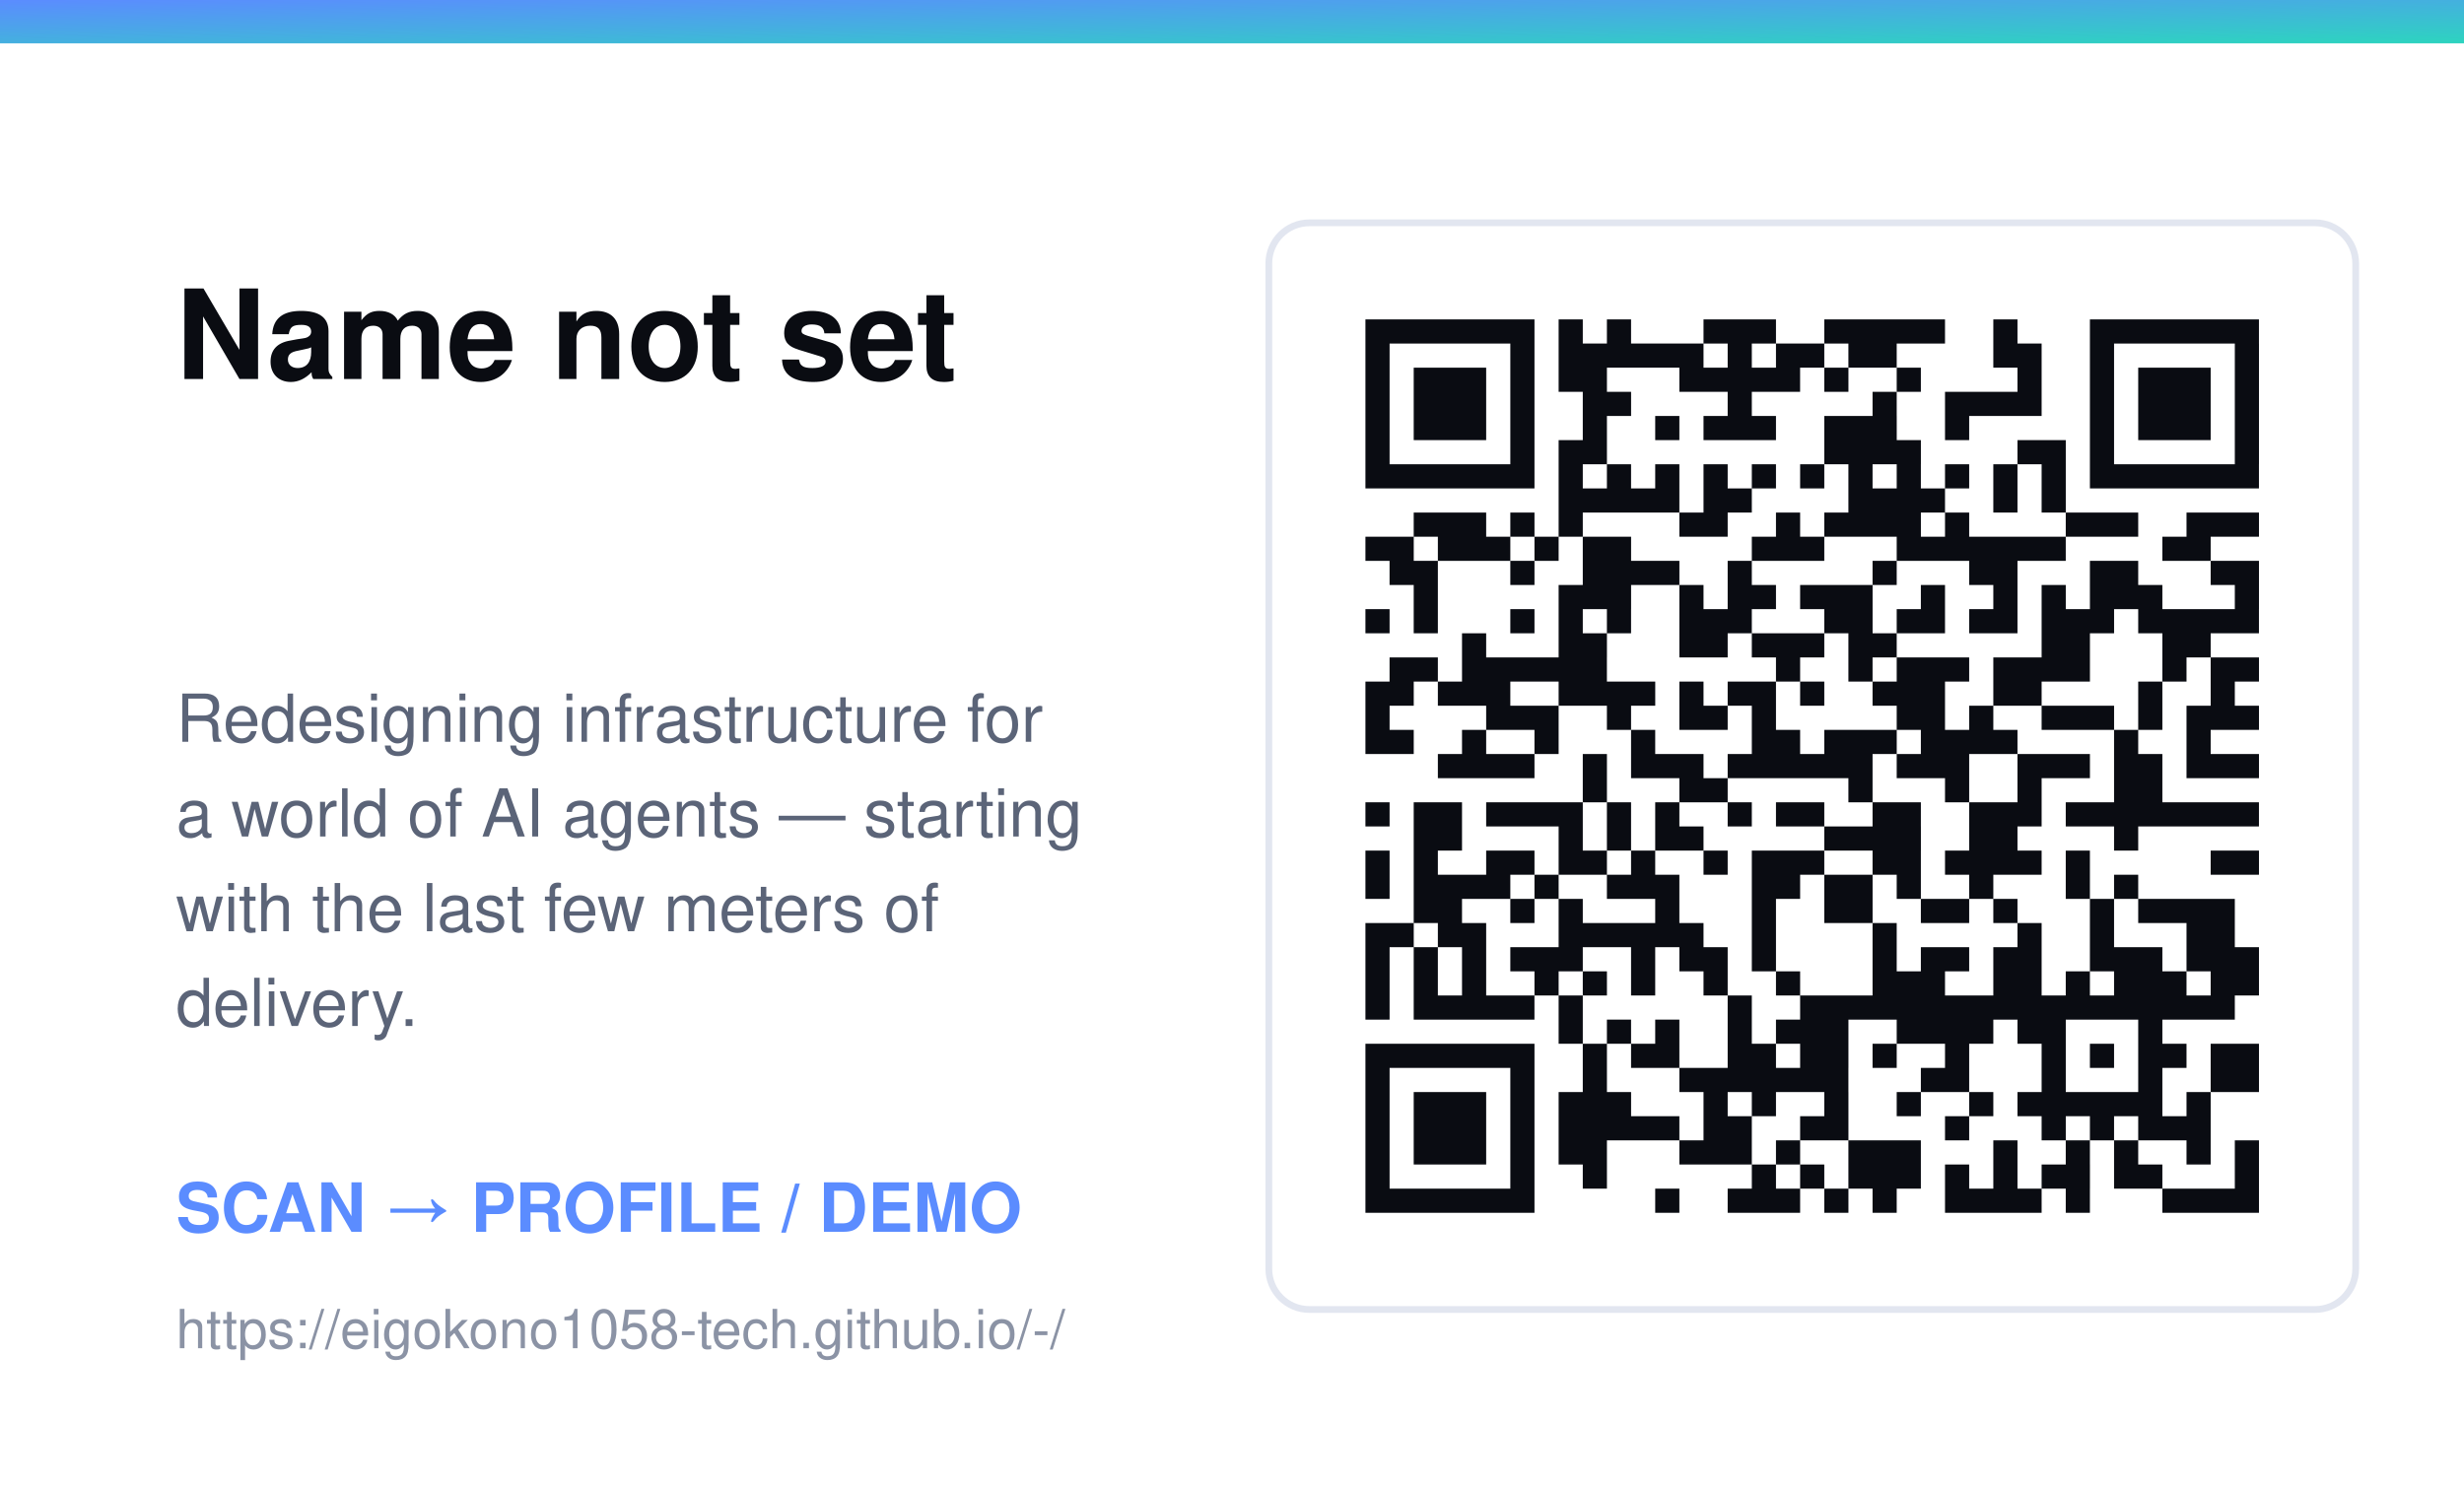
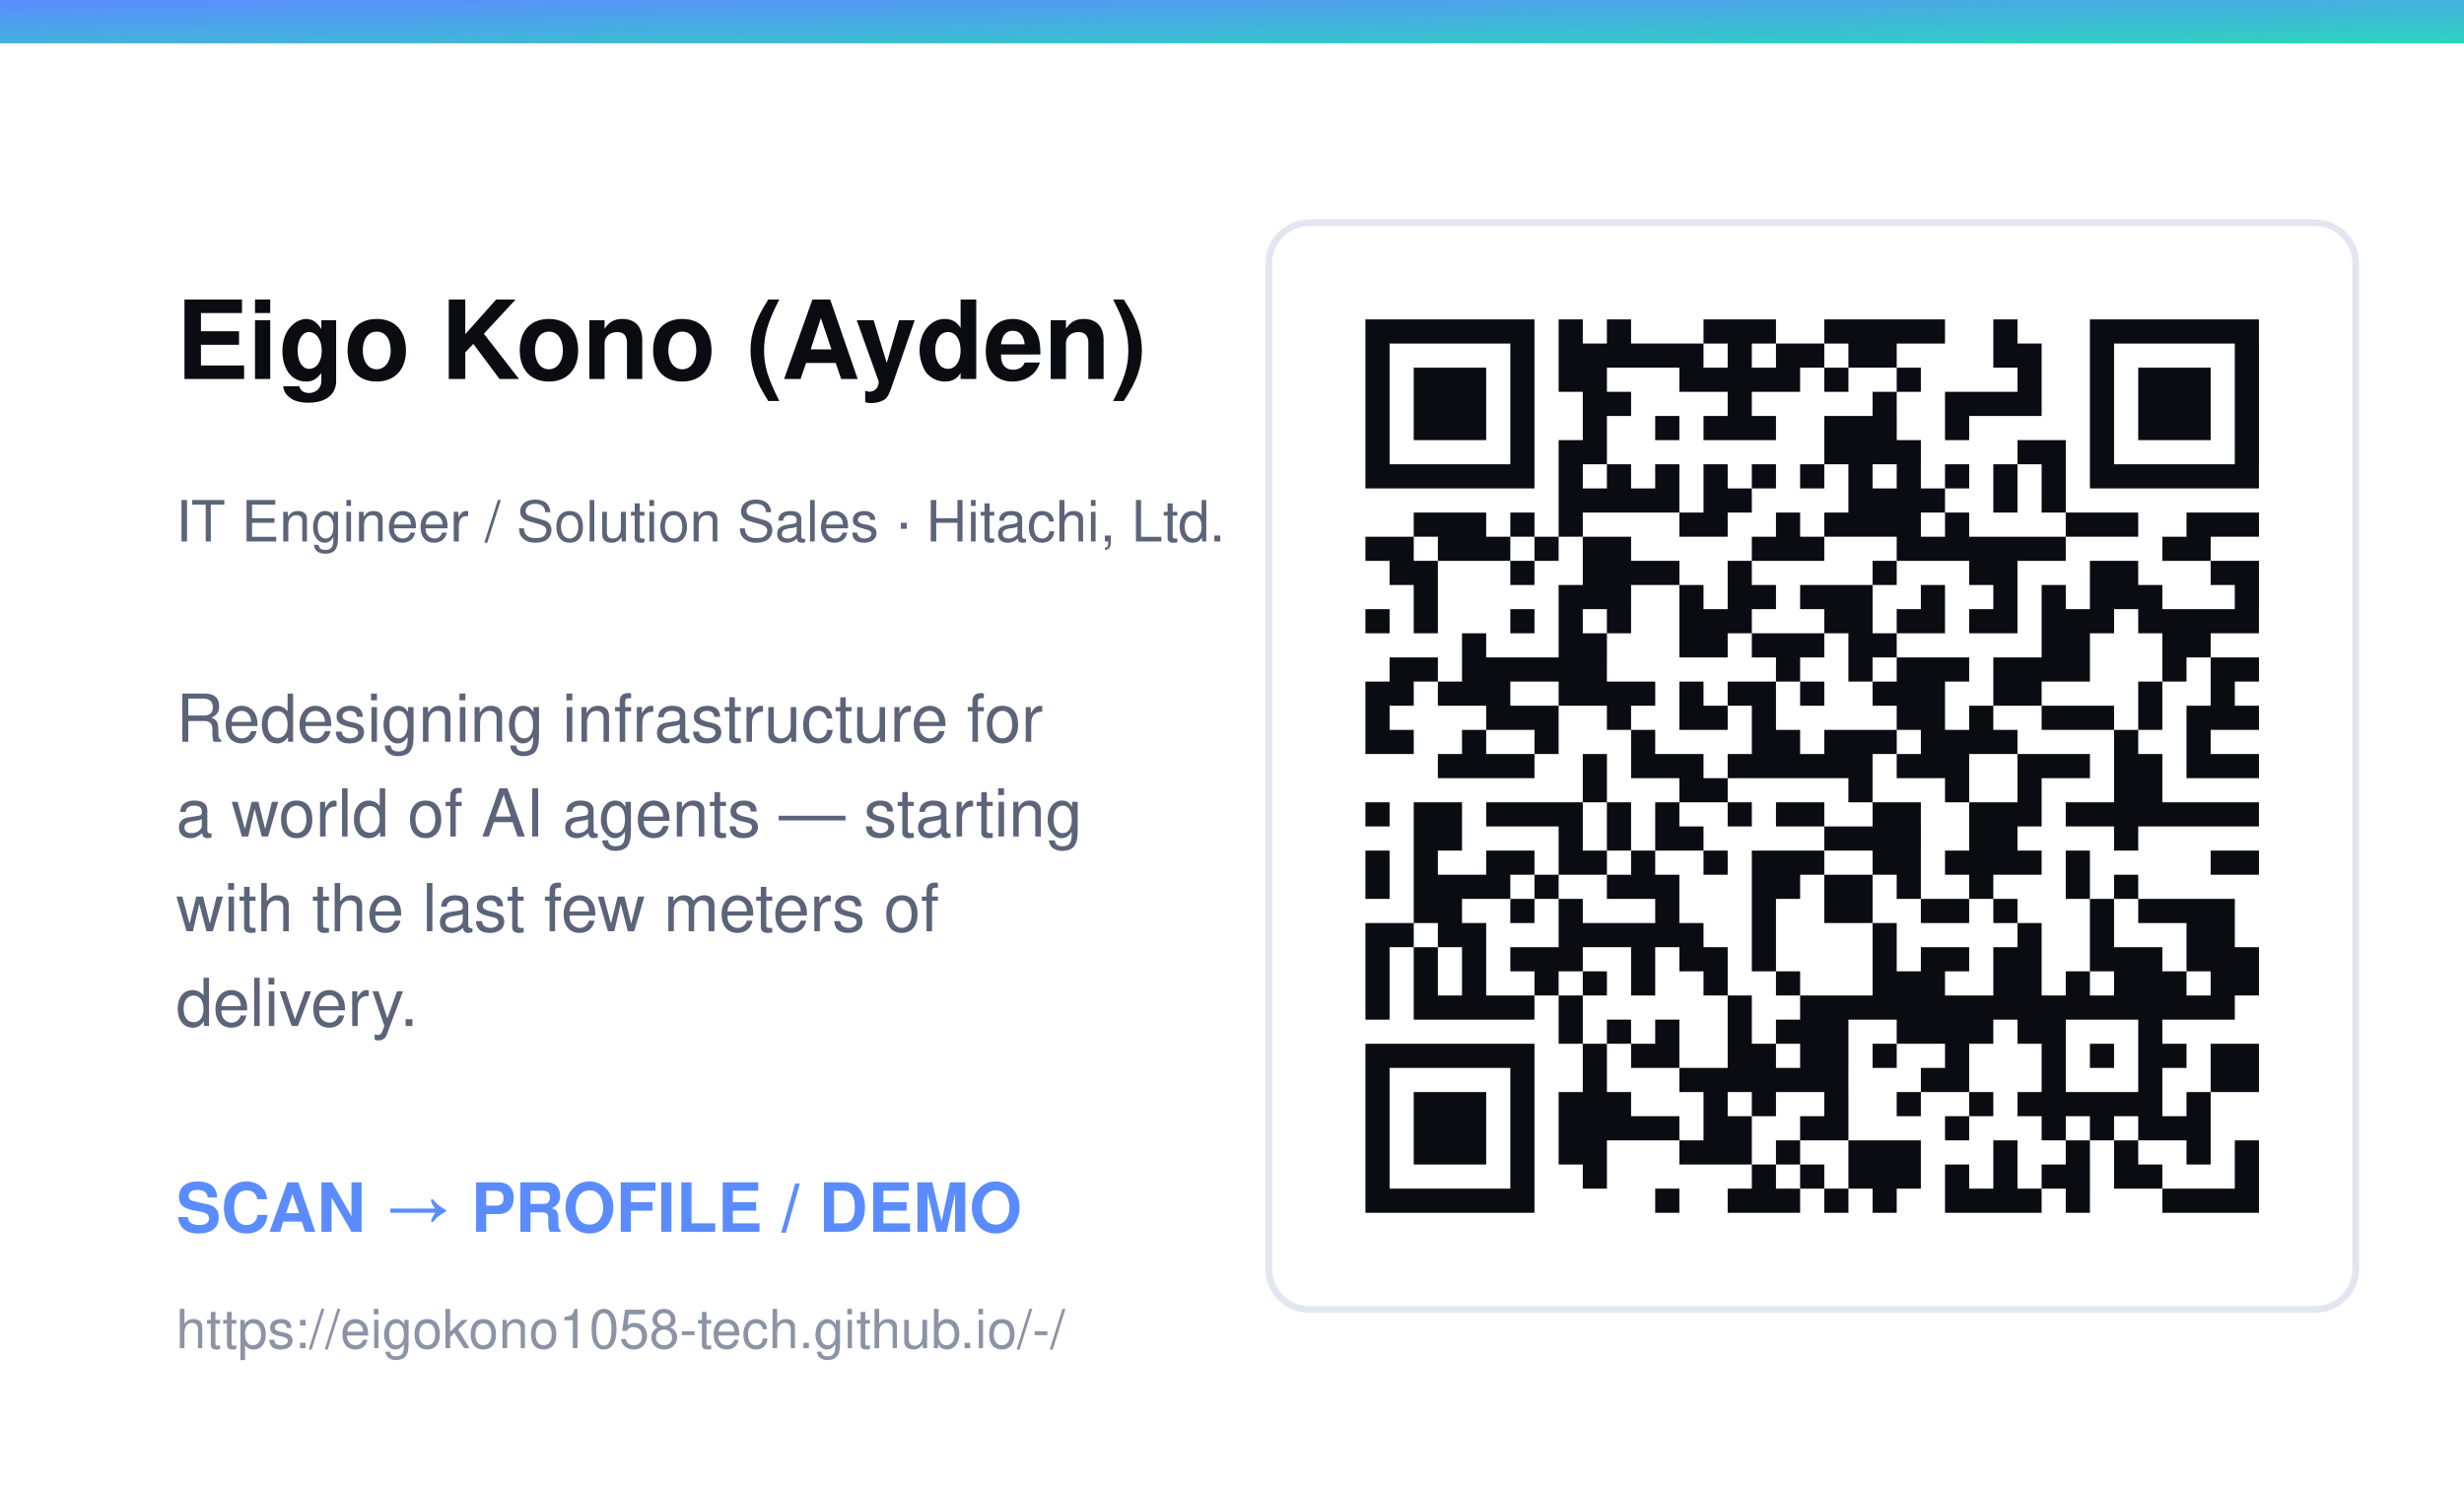
<svg xmlns="http://www.w3.org/2000/svg" width="91mm" height="55mm" viewBox="0 0 91 55">
  <defs>
    <linearGradient id="g" x1="0" y1="0" x2="1" y2="1">
      <stop offset="0" stop-color="#5b8cff" />
      <stop offset="1" stop-color="#2dd4bf" />
    </linearGradient>
  </defs>
  <rect width="91" height="55" fill="#ffffff" />
  <rect x="0" y="0" width="91" height="1.6" fill="url(#g)" />
  <g font-family="Helvetica, Arial, 'Hiragino Sans', 'Noto Sans JP', sans-serif">
-     <text x="6.5" y="14" font-size="4.60" font-weight="700" fill="#0a0c12">Name not set</text>
-     <text x="6.5" y="20" font-size="2.90" fill="#5b6478" />
+     <text x="6.5" y="14" font-size="4.03" font-weight="700" fill="#0a0c12">Eigo Kono (Ayden)</text>
+     <text x="6.5" y="20" font-size="2.10" fill="#5b6478">IT Engineer / Solution Sales · Hitachi, Ltd.</text>
    <text x="6.5" y="27.4" font-size="2.45" fill="#5b6478">Redesigning infrastructure for</text>
    <text x="6.5" y="30.9" font-size="2.45" fill="#5b6478">a world of AI agents — starting</text>
    <text x="6.5" y="34.4" font-size="2.45" fill="#5b6478">with the last few meters of</text>
    <text x="6.5" y="37.9" font-size="2.45" fill="#5b6478">delivery.</text>
    <text x="6.5" y="45.5" font-size="2.5" font-weight="700" fill="#5b8cff">SCAN → PROFILE / DEMO</text>
    <text x="6.5" y="49.8" font-size="2.0" fill="#8b93a5">https://eigokono1058-tech.github.io/-/</text>
  </g>
  <g transform="translate(46.86 8.23)">
    <rect x="0.00" y="0.00" width="40.14" height="40.14" rx="1.5" fill="#ffffff" stroke="#e2e6f0" stroke-width="0.25" />
    <path fill="#0a0c12" d="M3.568 3.568h6.243v0.892h-6.243zM10.703 3.568h0.892v0.892h-0.892zM12.486 3.568h0.892v0.892h-0.892zM16.054 3.568h2.676v0.892h-2.676zM20.514 3.568h4.459v0.892h-4.459zM26.757 3.568h0.892v0.892h-0.892zM30.324 3.568h6.243v0.892h-6.243zM3.568 4.459h0.892v0.892h-0.892zM8.919 4.459h0.892v0.892h-0.892zM10.703 4.459h5.351v0.892h-5.351zM16.946 4.459h0.892v0.892h-0.892zM18.730 4.459h1.784v0.892h-1.784zM21.405 4.459h1.784v0.892h-1.784zM26.757 4.459h1.784v0.892h-1.784zM30.324 4.459h0.892v0.892h-0.892zM35.676 4.459h0.892v0.892h-0.892zM3.568 5.351h0.892v0.892h-0.892zM5.351 5.351h2.676v0.892h-2.676zM8.919 5.351h0.892v0.892h-0.892zM10.703 5.351h1.784v0.892h-1.784zM15.162 5.351h4.459v0.892h-4.459zM20.514 5.351h0.892v0.892h-0.892zM23.189 5.351h0.892v0.892h-0.892zM27.649 5.351h0.892v0.892h-0.892zM30.324 5.351h0.892v0.892h-0.892zM32.108 5.351h2.676v0.892h-2.676zM35.676 5.351h0.892v0.892h-0.892zM3.568 6.243h0.892v0.892h-0.892zM5.351 6.243h2.676v0.892h-2.676zM8.919 6.243h0.892v0.892h-0.892zM11.595 6.243h1.784v0.892h-1.784zM16.946 6.243h0.892v0.892h-0.892zM22.297 6.243h0.892v0.892h-0.892zM24.973 6.243h3.568v0.892h-3.568zM30.324 6.243h0.892v0.892h-0.892zM32.108 6.243h2.676v0.892h-2.676zM35.676 6.243h0.892v0.892h-0.892zM3.568 7.135h0.892v0.892h-0.892zM5.351 7.135h2.676v0.892h-2.676zM8.919 7.135h0.892v0.892h-0.892zM11.595 7.135h0.892v0.892h-0.892zM14.270 7.135h0.892v0.892h-0.892zM16.054 7.135h2.676v0.892h-2.676zM20.514 7.135h2.676v0.892h-2.676zM24.973 7.135h0.892v0.892h-0.892zM30.324 7.135h0.892v0.892h-0.892zM32.108 7.135h2.676v0.892h-2.676zM35.676 7.135h0.892v0.892h-0.892zM3.568 8.027h0.892v0.892h-0.892zM8.919 8.027h0.892v0.892h-0.892zM10.703 8.027h1.784v0.892h-1.784zM20.514 8.027h3.568v0.892h-3.568zM27.649 8.027h1.784v0.892h-1.784zM30.324 8.027h0.892v0.892h-0.892zM35.676 8.027h0.892v0.892h-0.892zM3.568 8.919h6.243v0.892h-6.243zM10.703 8.919h0.892v0.892h-0.892zM12.486 8.919h0.892v0.892h-0.892zM14.270 8.919h0.892v0.892h-0.892zM16.054 8.919h0.892v0.892h-0.892zM17.838 8.919h0.892v0.892h-0.892zM19.622 8.919h0.892v0.892h-0.892zM21.405 8.919h0.892v0.892h-0.892zM23.189 8.919h0.892v0.892h-0.892zM24.973 8.919h0.892v0.892h-0.892zM26.757 8.919h0.892v0.892h-0.892zM28.541 8.919h0.892v0.892h-0.892zM30.324 8.919h6.243v0.892h-6.243zM10.703 9.811h4.459v0.892h-4.459zM16.054 9.811h1.784v0.892h-1.784zM21.405 9.811h3.568v0.892h-3.568zM26.757 9.811h0.892v0.892h-0.892zM28.541 9.811h0.892v0.892h-0.892zM5.351 10.703h2.676v0.892h-2.676zM8.919 10.703h0.892v0.892h-0.892zM10.703 10.703h0.892v0.892h-0.892zM15.162 10.703h1.784v0.892h-1.784zM18.730 10.703h0.892v0.892h-0.892zM20.514 10.703h3.568v0.892h-3.568zM24.973 10.703h0.892v0.892h-0.892zM29.432 10.703h2.676v0.892h-2.676zM33.892 10.703h2.676v0.892h-2.676zM3.568 11.595h1.784v0.892h-1.784zM6.243 11.595h2.676v0.892h-2.676zM9.811 11.595h0.892v0.892h-0.892zM11.595 11.595h1.784v0.892h-1.784zM17.838 11.595h2.676v0.892h-2.676zM23.189 11.595h6.243v0.892h-6.243zM33.000 11.595h1.784v0.892h-1.784zM4.459 12.486h1.784v0.892h-1.784zM8.919 12.486h0.892v0.892h-0.892zM11.595 12.486h3.568v0.892h-3.568zM16.946 12.486h0.892v0.892h-0.892zM22.297 12.486h0.892v0.892h-0.892zM25.865 12.486h1.784v0.892h-1.784zM30.324 12.486h1.784v0.892h-1.784zM34.784 12.486h1.784v0.892h-1.784zM5.351 13.378h0.892v0.892h-0.892zM10.703 13.378h2.676v0.892h-2.676zM15.162 13.378h0.892v0.892h-0.892zM16.946 13.378h1.784v0.892h-1.784zM19.622 13.378h2.676v0.892h-2.676zM24.081 13.378h0.892v0.892h-0.892zM26.757 13.378h0.892v0.892h-0.892zM28.541 13.378h0.892v0.892h-0.892zM30.324 13.378h2.676v0.892h-2.676zM35.676 13.378h0.892v0.892h-0.892zM3.568 14.270h0.892v0.892h-0.892zM5.351 14.270h0.892v0.892h-0.892zM8.919 14.270h0.892v0.892h-0.892zM10.703 14.270h0.892v0.892h-0.892zM12.486 14.270h0.892v0.892h-0.892zM15.162 14.270h2.676v0.892h-2.676zM20.514 14.270h1.784v0.892h-1.784zM23.189 14.270h1.784v0.892h-1.784zM25.865 14.270h1.784v0.892h-1.784zM28.541 14.270h2.676v0.892h-2.676zM32.108 14.270h4.459v0.892h-4.459zM7.135 15.162h0.892v0.892h-0.892zM10.703 15.162h1.784v0.892h-1.784zM15.162 15.162h1.784v0.892h-1.784zM17.838 15.162h2.676v0.892h-2.676zM21.405 15.162h1.784v0.892h-1.784zM28.541 15.162h1.784v0.892h-1.784zM33.000 15.162h1.784v0.892h-1.784zM4.459 16.054h1.784v0.892h-1.784zM7.135 16.054h5.351v0.892h-5.351zM18.730 16.054h0.892v0.892h-0.892zM21.405 16.054h0.892v0.892h-0.892zM23.189 16.054h2.676v0.892h-2.676zM26.757 16.054h3.568v0.892h-3.568zM33.000 16.054h0.892v0.892h-0.892zM34.784 16.054h1.784v0.892h-1.784zM3.568 16.946h1.784v0.892h-1.784zM6.243 16.946h2.676v0.892h-2.676zM10.703 16.946h3.568v0.892h-3.568zM15.162 16.946h0.892v0.892h-0.892zM16.946 16.946h1.784v0.892h-1.784zM19.622 16.946h0.892v0.892h-0.892zM22.297 16.946h2.676v0.892h-2.676zM26.757 16.946h1.784v0.892h-1.784zM32.108 16.946h0.892v0.892h-0.892zM34.784 16.946h0.892v0.892h-0.892zM3.568 17.838h0.892v0.892h-0.892zM8.027 17.838h2.676v0.892h-2.676zM12.486 17.838h0.892v0.892h-0.892zM15.162 17.838h1.784v0.892h-1.784zM17.838 17.838h0.892v0.892h-0.892zM23.189 17.838h1.784v0.892h-1.784zM25.865 17.838h0.892v0.892h-0.892zM28.541 17.838h2.676v0.892h-2.676zM32.108 17.838h0.892v0.892h-0.892zM33.892 17.838h2.676v0.892h-2.676zM3.568 18.730h1.784v0.892h-1.784zM7.135 18.730h0.892v0.892h-0.892zM9.811 18.730h0.892v0.892h-0.892zM13.378 18.730h0.892v0.892h-0.892zM17.838 18.730h1.784v0.892h-1.784zM20.514 18.730h2.676v0.892h-2.676zM24.081 18.730h3.568v0.892h-3.568zM31.216 18.730h0.892v0.892h-0.892zM33.892 18.730h0.892v0.892h-0.892zM6.243 19.622h3.568v0.892h-3.568zM11.595 19.622h0.892v0.892h-0.892zM13.378 19.622h2.676v0.892h-2.676zM16.946 19.622h5.351v0.892h-5.351zM23.189 19.622h2.676v0.892h-2.676zM27.649 19.622h2.676v0.892h-2.676zM31.216 19.622h1.784v0.892h-1.784zM33.892 19.622h2.676v0.892h-2.676zM11.595 20.514h0.892v0.892h-0.892zM15.162 20.514h1.784v0.892h-1.784zM21.405 20.514h0.892v0.892h-0.892zM24.973 20.514h0.892v0.892h-0.892zM27.649 20.514h0.892v0.892h-0.892zM31.216 20.514h1.784v0.892h-1.784zM3.568 21.405h0.892v0.892h-0.892zM5.351 21.405h1.784v0.892h-1.784zM8.027 21.405h3.568v0.892h-3.568zM12.486 21.405h0.892v0.892h-0.892zM14.270 21.405h0.892v0.892h-0.892zM16.946 21.405h0.892v0.892h-0.892zM18.730 21.405h1.784v0.892h-1.784zM22.297 21.405h1.784v0.892h-1.784zM25.865 21.405h2.676v0.892h-2.676zM29.432 21.405h7.135v0.892h-7.135zM5.351 22.297h1.784v0.892h-1.784zM10.703 22.297h0.892v0.892h-0.892zM12.486 22.297h0.892v0.892h-0.892zM14.270 22.297h1.784v0.892h-1.784zM20.514 22.297h3.568v0.892h-3.568zM25.865 22.297h1.784v0.892h-1.784zM31.216 22.297h0.892v0.892h-0.892zM3.568 23.189h0.892v0.892h-0.892zM5.351 23.189h0.892v0.892h-0.892zM8.027 23.189h1.784v0.892h-1.784zM10.703 23.189h1.784v0.892h-1.784zM13.378 23.189h0.892v0.892h-0.892zM16.054 23.189h0.892v0.892h-0.892zM17.838 23.189h2.676v0.892h-2.676zM22.297 23.189h1.784v0.892h-1.784zM24.973 23.189h3.568v0.892h-3.568zM29.432 23.189h0.892v0.892h-0.892zM34.784 23.189h1.784v0.892h-1.784zM3.568 24.081h0.892v0.892h-0.892zM5.351 24.081h3.568v0.892h-3.568zM9.811 24.081h0.892v0.892h-0.892zM12.486 24.081h2.676v0.892h-2.676zM17.838 24.081h1.784v0.892h-1.784zM20.514 24.081h1.784v0.892h-1.784zM23.189 24.081h0.892v0.892h-0.892zM25.865 24.081h0.892v0.892h-0.892zM29.432 24.081h0.892v0.892h-0.892zM31.216 24.081h0.892v0.892h-0.892zM5.351 24.973h1.784v0.892h-1.784zM8.919 24.973h0.892v0.892h-0.892zM10.703 24.973h0.892v0.892h-0.892zM14.270 24.973h0.892v0.892h-0.892zM17.838 24.973h0.892v0.892h-0.892zM20.514 24.973h1.784v0.892h-1.784zM24.081 24.973h1.784v0.892h-1.784zM26.757 24.973h0.892v0.892h-0.892zM30.324 24.973h0.892v0.892h-0.892zM32.108 24.973h3.568v0.892h-3.568zM3.568 25.865h1.784v0.892h-1.784zM6.243 25.865h1.784v0.892h-1.784zM10.703 25.865h5.351v0.892h-5.351zM17.838 25.865h0.892v0.892h-0.892zM22.297 25.865h0.892v0.892h-0.892zM27.649 25.865h0.892v0.892h-0.892zM30.324 25.865h0.892v0.892h-0.892zM33.892 25.865h1.784v0.892h-1.784zM3.568 26.757h0.892v0.892h-0.892zM5.351 26.757h0.892v0.892h-0.892zM7.135 26.757h0.892v0.892h-0.892zM8.919 26.757h2.676v0.892h-2.676zM13.378 26.757h0.892v0.892h-0.892zM15.162 26.757h1.784v0.892h-1.784zM17.838 26.757h0.892v0.892h-0.892zM22.297 26.757h0.892v0.892h-0.892zM24.081 26.757h1.784v0.892h-1.784zM26.757 26.757h1.784v0.892h-1.784zM30.324 26.757h2.676v0.892h-2.676zM33.892 26.757h2.676v0.892h-2.676zM3.568 27.649h0.892v0.892h-0.892zM5.351 27.649h0.892v0.892h-0.892zM7.135 27.649h0.892v0.892h-0.892zM9.811 27.649h0.892v0.892h-0.892zM11.595 27.649h0.892v0.892h-0.892zM13.378 27.649h0.892v0.892h-0.892zM16.054 27.649h0.892v0.892h-0.892zM18.730 27.649h0.892v0.892h-0.892zM22.297 27.649h2.676v0.892h-2.676zM26.757 27.649h1.784v0.892h-1.784zM29.432 27.649h0.892v0.892h-0.892zM31.216 27.649h2.676v0.892h-2.676zM34.784 27.649h1.784v0.892h-1.784zM3.568 28.541h0.892v0.892h-0.892zM5.351 28.541h4.459v0.892h-4.459zM10.703 28.541h0.892v0.892h-0.892zM16.946 28.541h0.892v0.892h-0.892zM19.622 28.541h16.054v0.892h-16.054zM10.703 29.432h0.892v0.892h-0.892zM12.486 29.432h0.892v0.892h-0.892zM14.270 29.432h0.892v0.892h-0.892zM16.946 29.432h0.892v0.892h-0.892zM18.730 29.432h2.676v0.892h-2.676zM23.189 29.432h3.568v0.892h-3.568zM27.649 29.432h1.784v0.892h-1.784zM32.108 29.432h0.892v0.892h-0.892zM3.568 30.324h6.243v0.892h-6.243zM11.595 30.324h0.892v0.892h-0.892zM13.378 30.324h1.784v0.892h-1.784zM16.946 30.324h1.784v0.892h-1.784zM19.622 30.324h1.784v0.892h-1.784zM22.297 30.324h0.892v0.892h-0.892zM24.973 30.324h0.892v0.892h-0.892zM28.541 30.324h0.892v0.892h-0.892zM30.324 30.324h0.892v0.892h-0.892zM32.108 30.324h1.784v0.892h-1.784zM34.784 30.324h1.784v0.892h-1.784zM3.568 31.216h0.892v0.892h-0.892zM8.919 31.216h0.892v0.892h-0.892zM11.595 31.216h0.892v0.892h-0.892zM15.162 31.216h6.243v0.892h-6.243zM24.081 31.216h1.784v0.892h-1.784zM28.541 31.216h0.892v0.892h-0.892zM32.108 31.216h0.892v0.892h-0.892zM34.784 31.216h1.784v0.892h-1.784zM3.568 32.108h0.892v0.892h-0.892zM5.351 32.108h2.676v0.892h-2.676zM8.919 32.108h0.892v0.892h-0.892zM10.703 32.108h2.676v0.892h-2.676zM16.054 32.108h0.892v0.892h-0.892zM17.838 32.108h0.892v0.892h-0.892zM20.514 32.108h0.892v0.892h-0.892zM23.189 32.108h0.892v0.892h-0.892zM25.865 32.108h0.892v0.892h-0.892zM27.649 32.108h5.351v0.892h-5.351zM33.892 32.108h0.892v0.892h-0.892zM3.568 33.000h0.892v0.892h-0.892zM5.351 33.000h2.676v0.892h-2.676zM8.919 33.000h0.892v0.892h-0.892zM10.703 33.000h4.459v0.892h-4.459zM16.054 33.000h1.784v0.892h-1.784zM19.622 33.000h1.784v0.892h-1.784zM24.973 33.000h0.892v0.892h-0.892zM28.541 33.000h0.892v0.892h-0.892zM30.324 33.000h0.892v0.892h-0.892zM32.108 33.000h2.676v0.892h-2.676zM3.568 33.892h0.892v0.892h-0.892zM5.351 33.892h2.676v0.892h-2.676zM8.919 33.892h0.892v0.892h-0.892zM10.703 33.892h1.784v0.892h-1.784zM15.162 33.892h2.676v0.892h-2.676zM18.730 33.892h0.892v0.892h-0.892zM21.405 33.892h2.676v0.892h-2.676zM26.757 33.892h0.892v0.892h-0.892zM29.432 33.892h0.892v0.892h-0.892zM31.216 33.892h0.892v0.892h-0.892zM33.892 33.892h0.892v0.892h-0.892zM35.676 33.892h0.892v0.892h-0.892zM3.568 34.784h0.892v0.892h-0.892zM8.919 34.784h0.892v0.892h-0.892zM11.595 34.784h0.892v0.892h-0.892zM17.838 34.784h0.892v0.892h-0.892zM19.622 34.784h0.892v0.892h-0.892zM21.405 34.784h2.676v0.892h-2.676zM24.973 34.784h0.892v0.892h-0.892zM26.757 34.784h0.892v0.892h-0.892zM28.541 34.784h1.784v0.892h-1.784zM31.216 34.784h1.784v0.892h-1.784zM35.676 34.784h0.892v0.892h-0.892zM3.568 35.676h6.243v0.892h-6.243zM14.270 35.676h0.892v0.892h-0.892zM16.946 35.676h2.676v0.892h-2.676zM20.514 35.676h0.892v0.892h-0.892zM22.297 35.676h0.892v0.892h-0.892zM24.973 35.676h3.568v0.892h-3.568zM29.432 35.676h0.892v0.892h-0.892zM33.000 35.676h3.568v0.892h-3.568z" />
  </g>
</svg>
